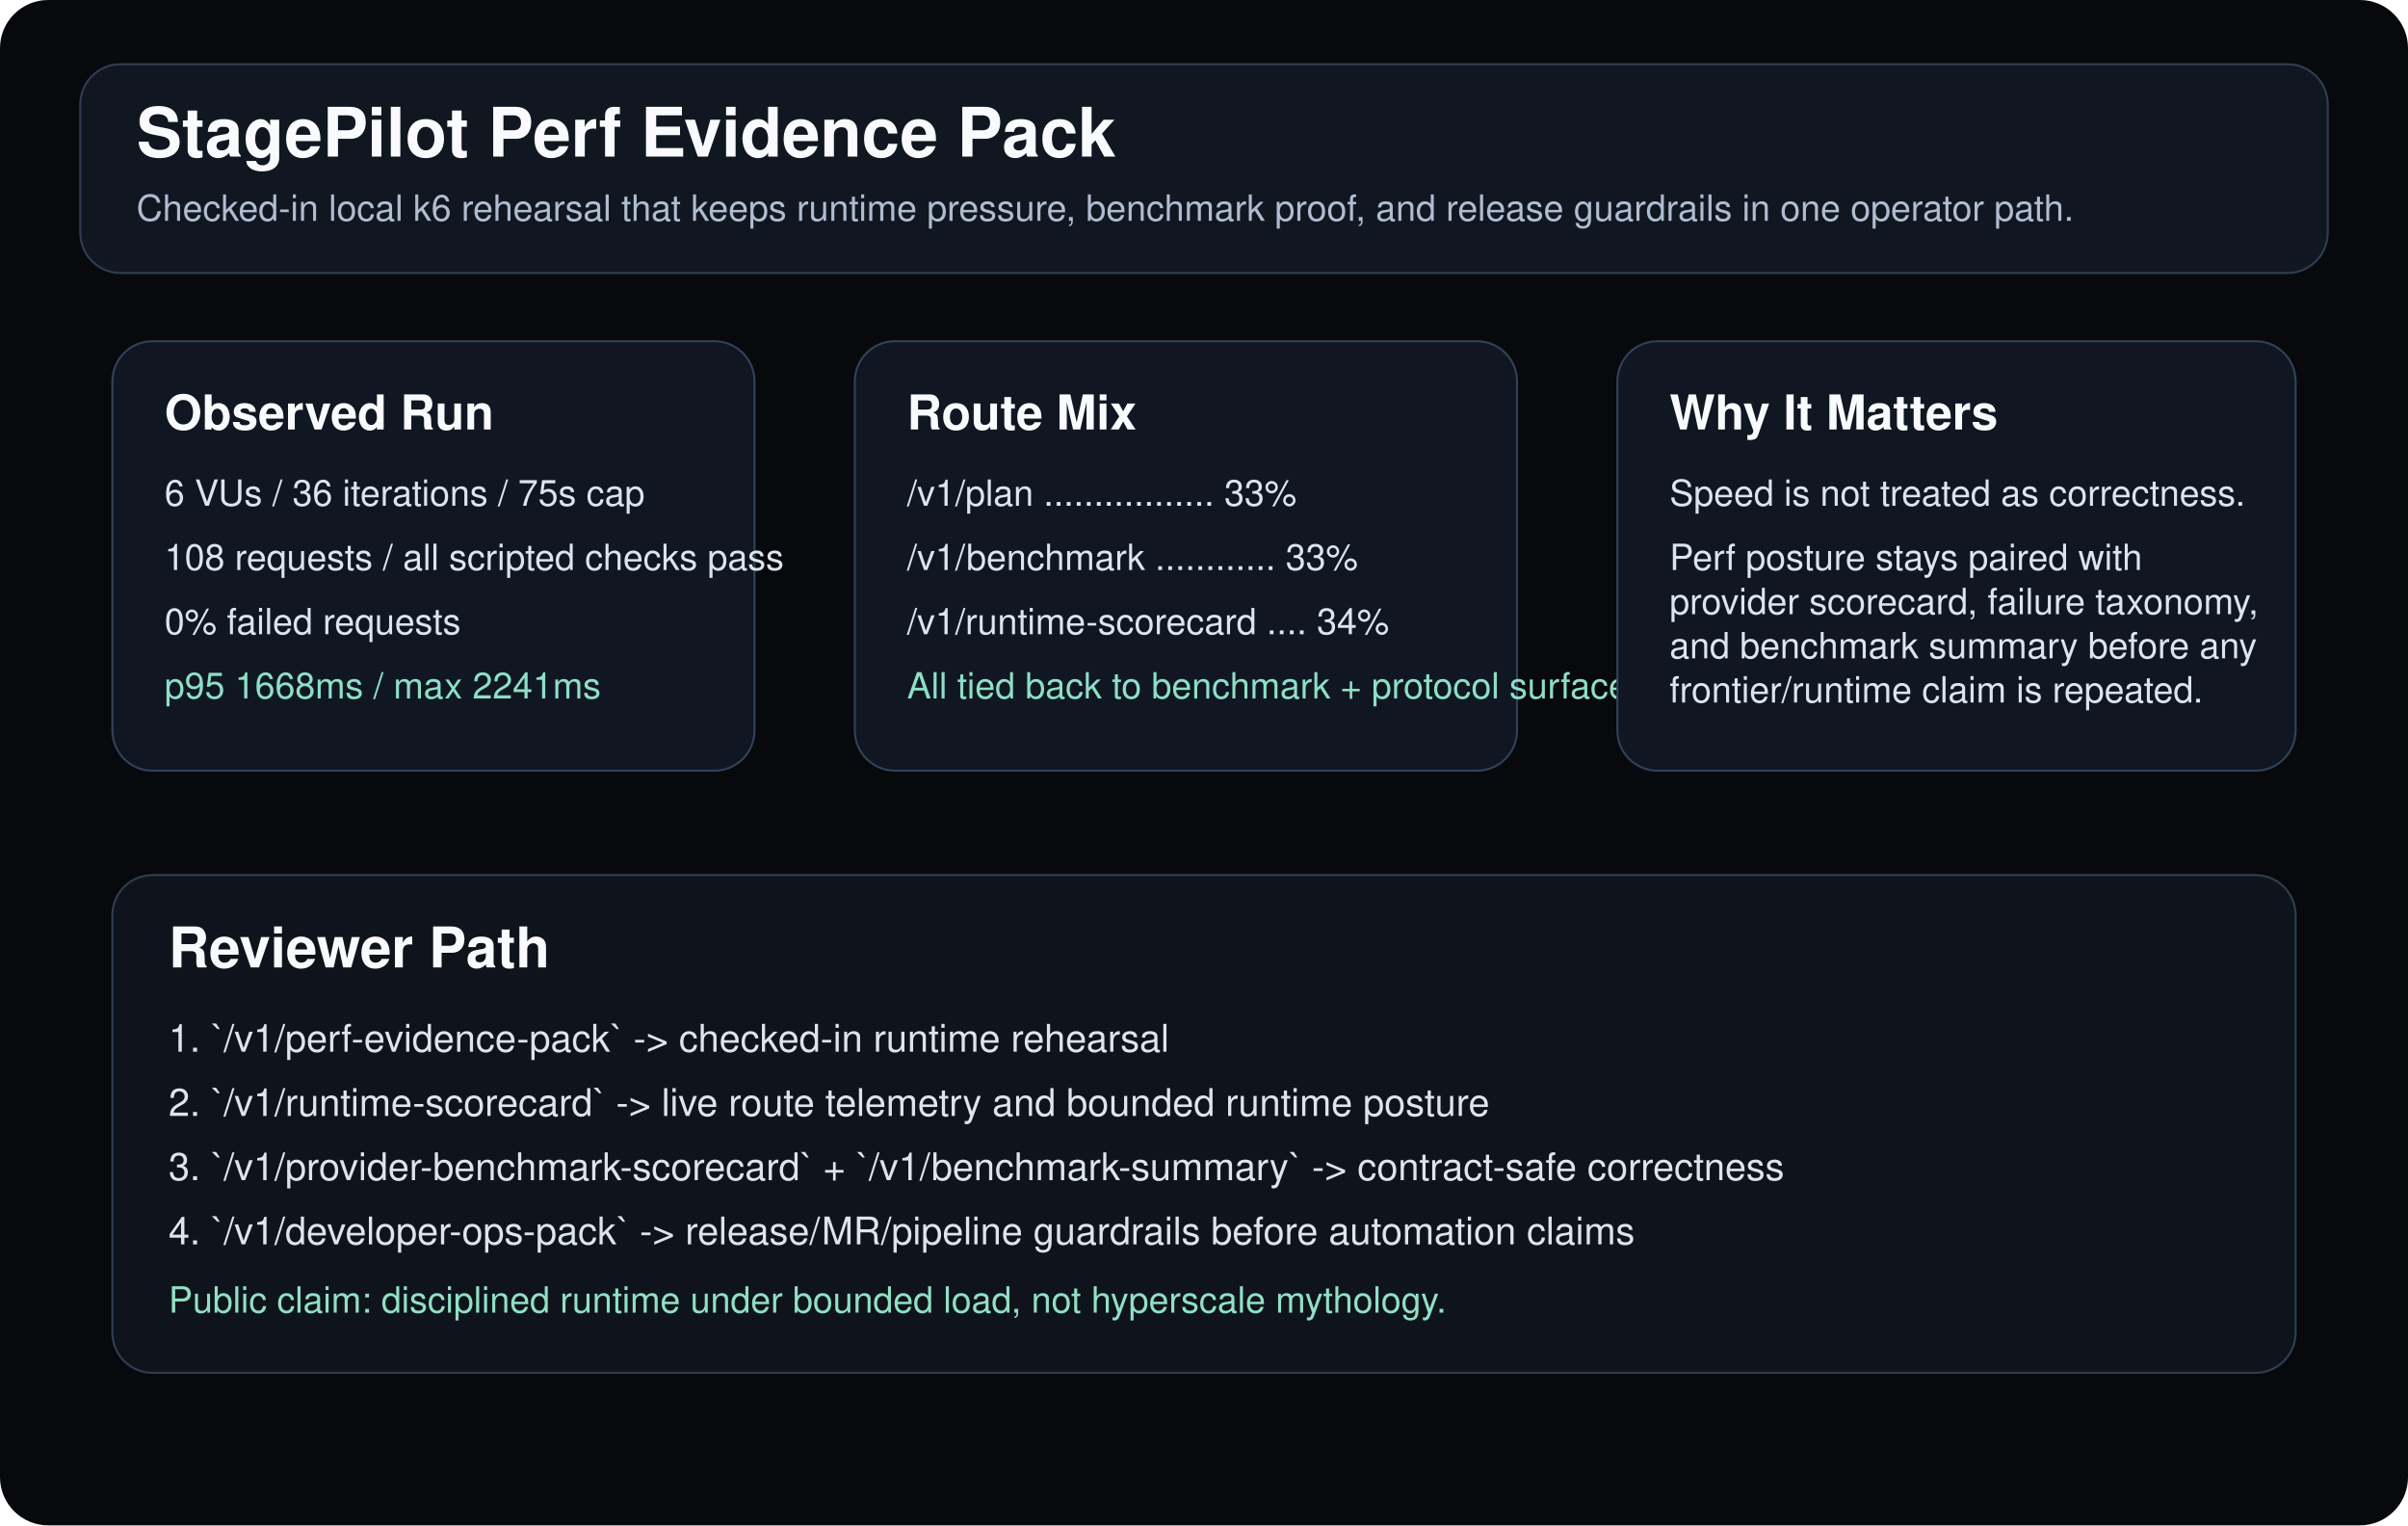
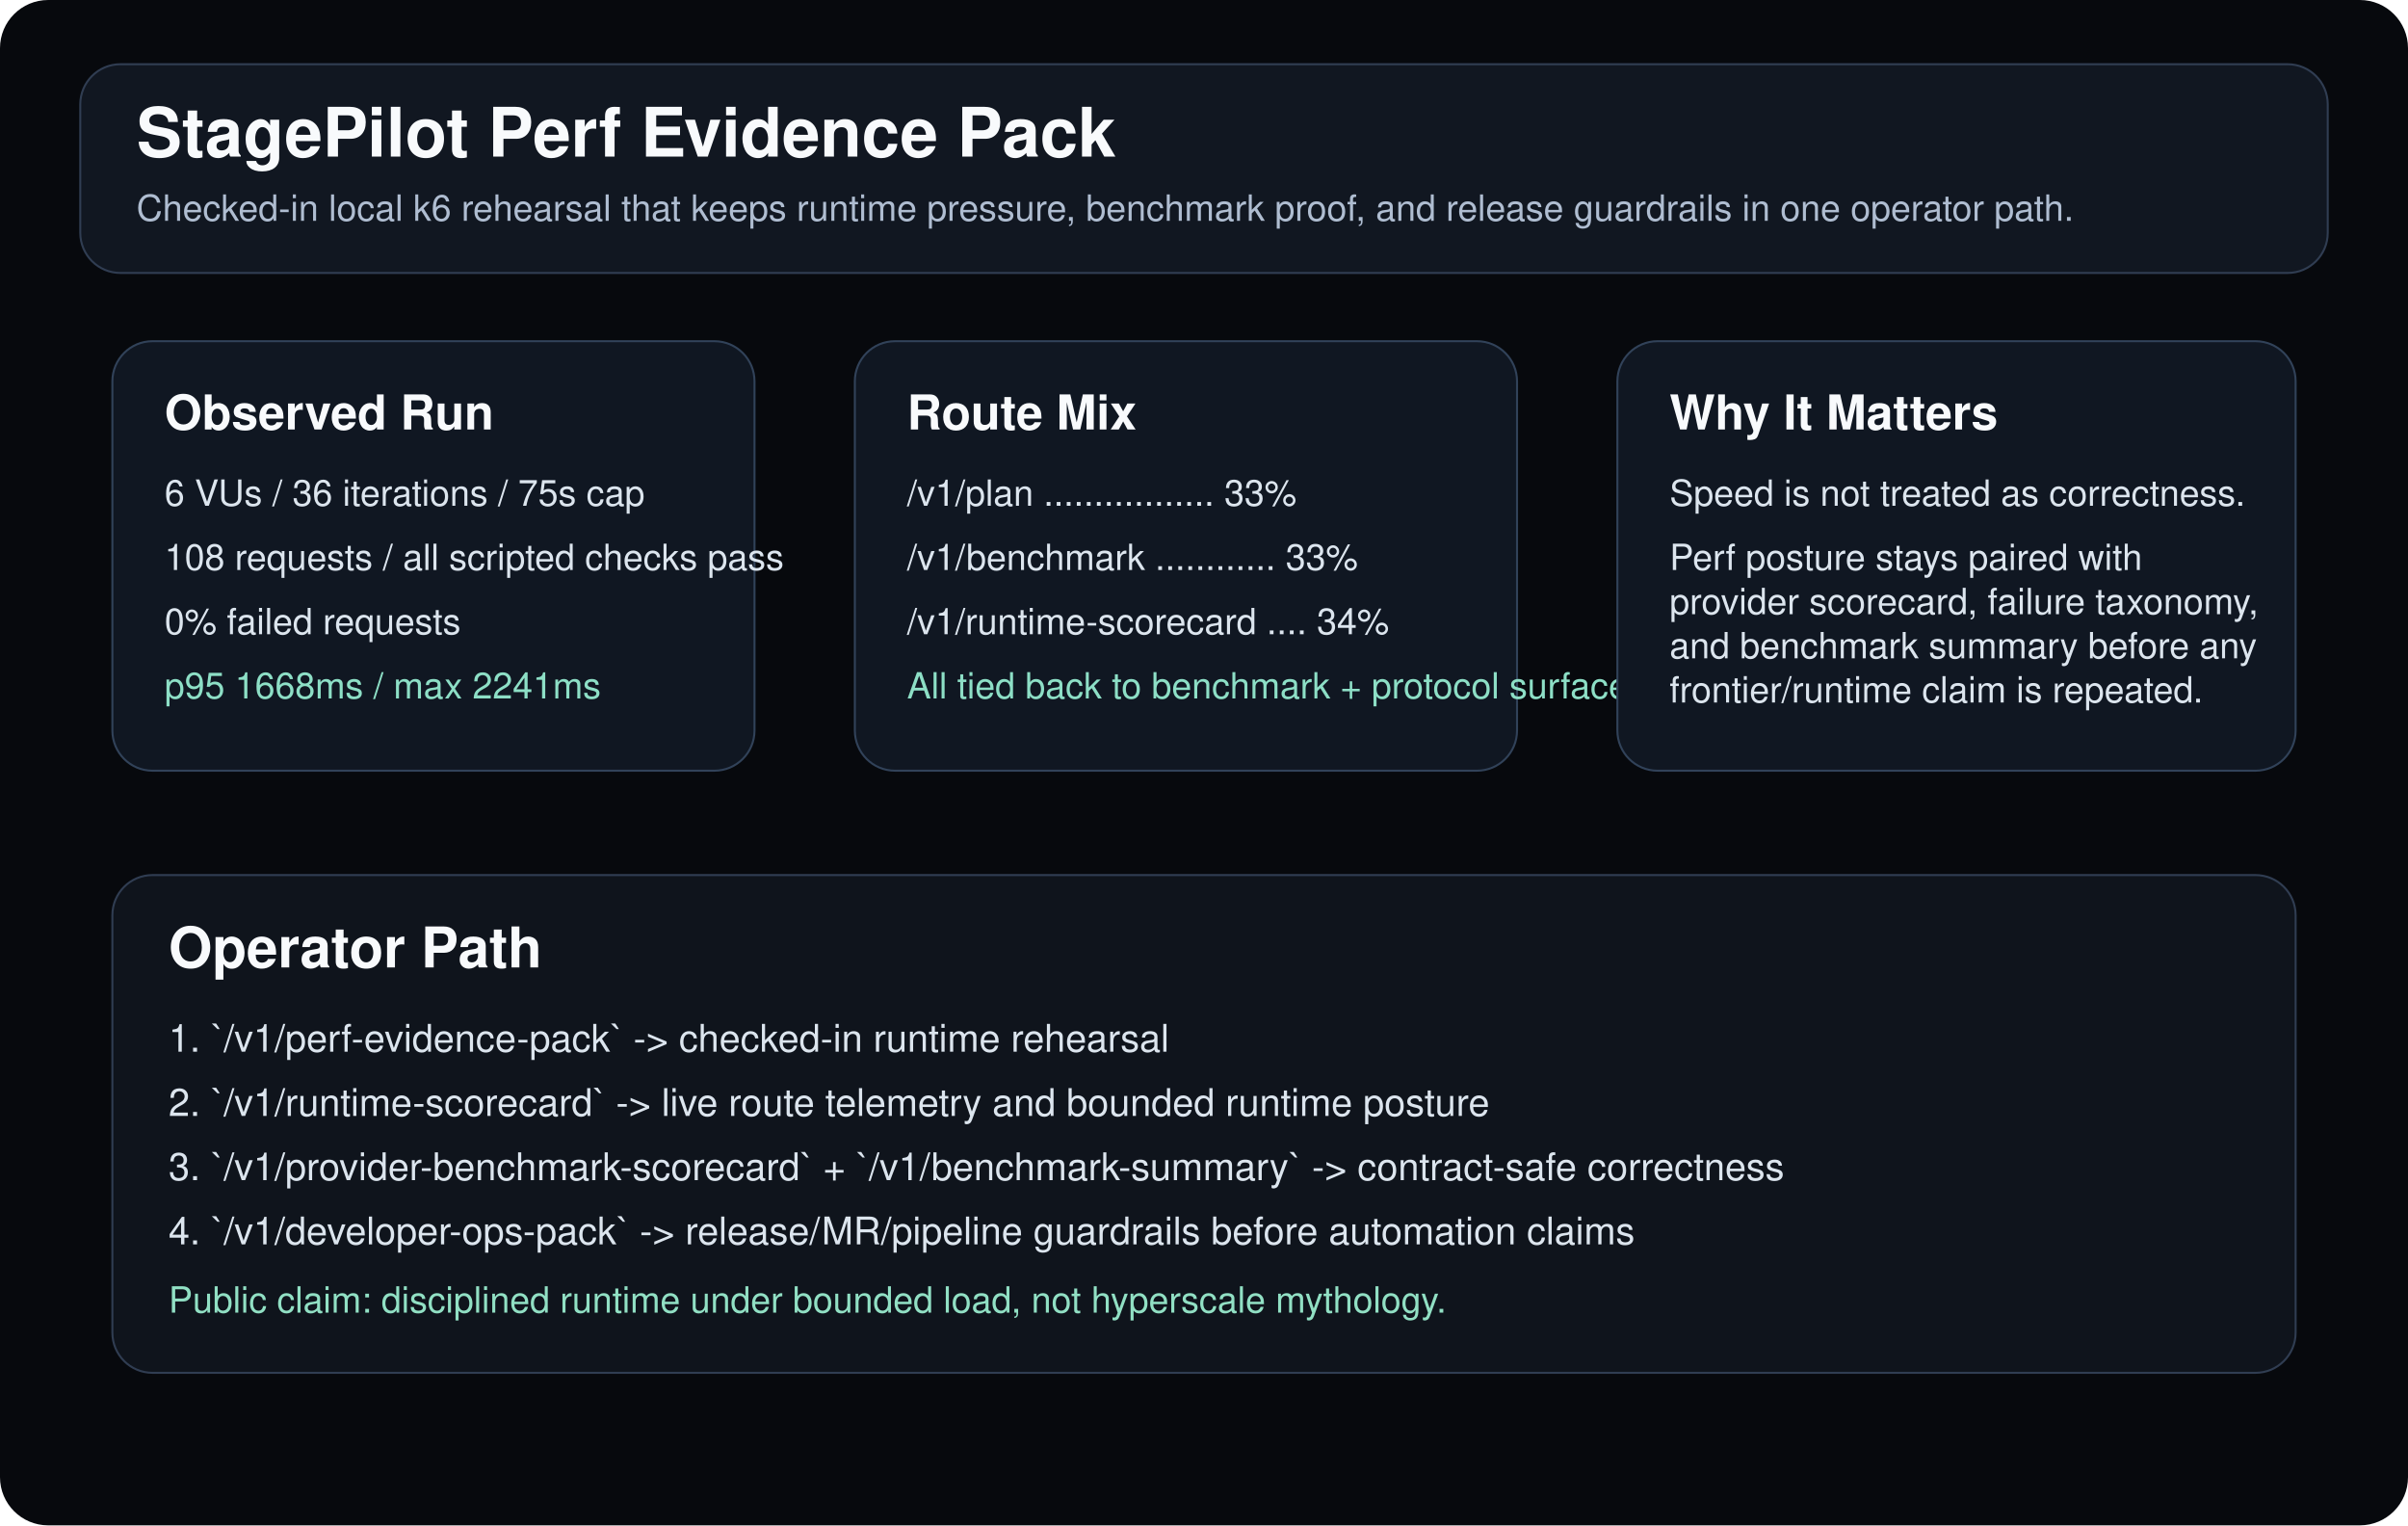
<svg xmlns="http://www.w3.org/2000/svg" width="1200" height="760" viewBox="0 0 1200 760" fill="none">
  <rect width="1200" height="760" rx="24" fill="#07090D" />
  <rect x="40" y="32" width="1120" height="104" rx="20" fill="#111721" stroke="#303D52" />
  <text x="68" y="78" fill="#F8FAFC" font-family="Helvetica, Arial, sans-serif" font-size="34" font-weight="700">StagePilot Perf Evidence Pack</text>
  <text x="68" y="110" fill="#AFBDD1" font-family="Helvetica, Arial, sans-serif" font-size="18">Checked-in local k6 rehearsal that keeps runtime pressure, benchmark proof, and release guardrails in one operator path.</text>
  <rect x="56" y="170" width="320" height="214" rx="20" fill="#101722" stroke="#314259" />
  <text x="82" y="214" fill="#F8FAFC" font-family="Helvetica, Arial, sans-serif" font-size="24" font-weight="700">Observed Run</text>
  <text x="82" y="252" fill="#DCE5EE" font-family="Helvetica, Arial, sans-serif" font-size="18">6 VUs / 36 iterations / 75s cap</text>
  <text x="82" y="284" fill="#DCE5EE" font-family="Helvetica, Arial, sans-serif" font-size="18">108 requests / all scripted checks pass</text>
  <text x="82" y="316" fill="#DCE5EE" font-family="Helvetica, Arial, sans-serif" font-size="18">0% failed requests</text>
  <text x="82" y="348" fill="#8DDFC6" font-family="Helvetica, Arial, sans-serif" font-size="18">p95 1668ms / max 2241ms</text>
  <rect x="426" y="170" width="330" height="214" rx="20" fill="#101722" stroke="#314259" />
  <text x="452" y="214" fill="#F8FAFC" font-family="Helvetica, Arial, sans-serif" font-size="24" font-weight="700">Route Mix</text>
  <text x="452" y="252" fill="#DCE5EE" font-family="Helvetica, Arial, sans-serif" font-size="18">/v1/plan ................. 33%</text>
  <text x="452" y="284" fill="#DCE5EE" font-family="Helvetica, Arial, sans-serif" font-size="18">/v1/benchmark ............ 33%</text>
  <text x="452" y="316" fill="#DCE5EE" font-family="Helvetica, Arial, sans-serif" font-size="18">/v1/runtime-scorecard .... 34%</text>
  <text x="452" y="348" fill="#8DDFC6" font-family="Helvetica, Arial, sans-serif" font-size="18">All tied back to benchmark + protocol surfaces</text>
  <rect x="806" y="170" width="338" height="214" rx="20" fill="#101722" stroke="#314259" />
  <text x="832" y="214" fill="#F8FAFC" font-family="Helvetica, Arial, sans-serif" font-size="24" font-weight="700">Why It Matters</text>
  <text x="832" y="252" fill="#DCE5EE" font-family="Helvetica, Arial, sans-serif" font-size="18">Speed is not treated as correctness.</text>
  <text x="832" y="284" fill="#DCE5EE" font-family="Helvetica, Arial, sans-serif" font-size="18">Perf posture stays paired with</text>
  <text x="832" y="306" fill="#DCE5EE" font-family="Helvetica, Arial, sans-serif" font-size="18">provider scorecard, failure taxonomy,</text>
  <text x="832" y="328" fill="#DCE5EE" font-family="Helvetica, Arial, sans-serif" font-size="18">and benchmark summary before any</text>
  <text x="832" y="350" fill="#DCE5EE" font-family="Helvetica, Arial, sans-serif" font-size="18">frontier/runtime claim is repeated.</text>
  <rect x="56" y="436" width="1088" height="248" rx="20" fill="#0F141C" stroke="#303D52" />
-   <text x="84" y="482" fill="#F8FAFC" font-family="Helvetica, Arial, sans-serif" font-size="28" font-weight="700">Reviewer Path</text>
+   <text x="84" y="482" fill="#F8FAFC" font-family="Helvetica, Arial, sans-serif" font-size="28" font-weight="700">Operator Path</text>
  <text x="84" y="524" fill="#DCE5EE" font-family="Helvetica, Arial, sans-serif" font-size="19">1. `/v1/perf-evidence-pack` -&gt; checked-in runtime rehearsal</text>
  <text x="84" y="556" fill="#DCE5EE" font-family="Helvetica, Arial, sans-serif" font-size="19">2. `/v1/runtime-scorecard` -&gt; live route telemetry and bounded runtime posture</text>
  <text x="84" y="588" fill="#DCE5EE" font-family="Helvetica, Arial, sans-serif" font-size="19">3. `/v1/provider-benchmark-scorecard` + `/v1/benchmark-summary` -&gt; contract-safe correctness</text>
  <text x="84" y="620" fill="#DCE5EE" font-family="Helvetica, Arial, sans-serif" font-size="19">4. `/v1/developer-ops-pack` -&gt; release/MR/pipeline guardrails before automation claims</text>
  <text x="84" y="654" fill="#91E0C4" font-family="Helvetica, Arial, sans-serif" font-size="18">Public claim: disciplined runtime under bounded load, not hyperscale mythology.</text>
</svg>
